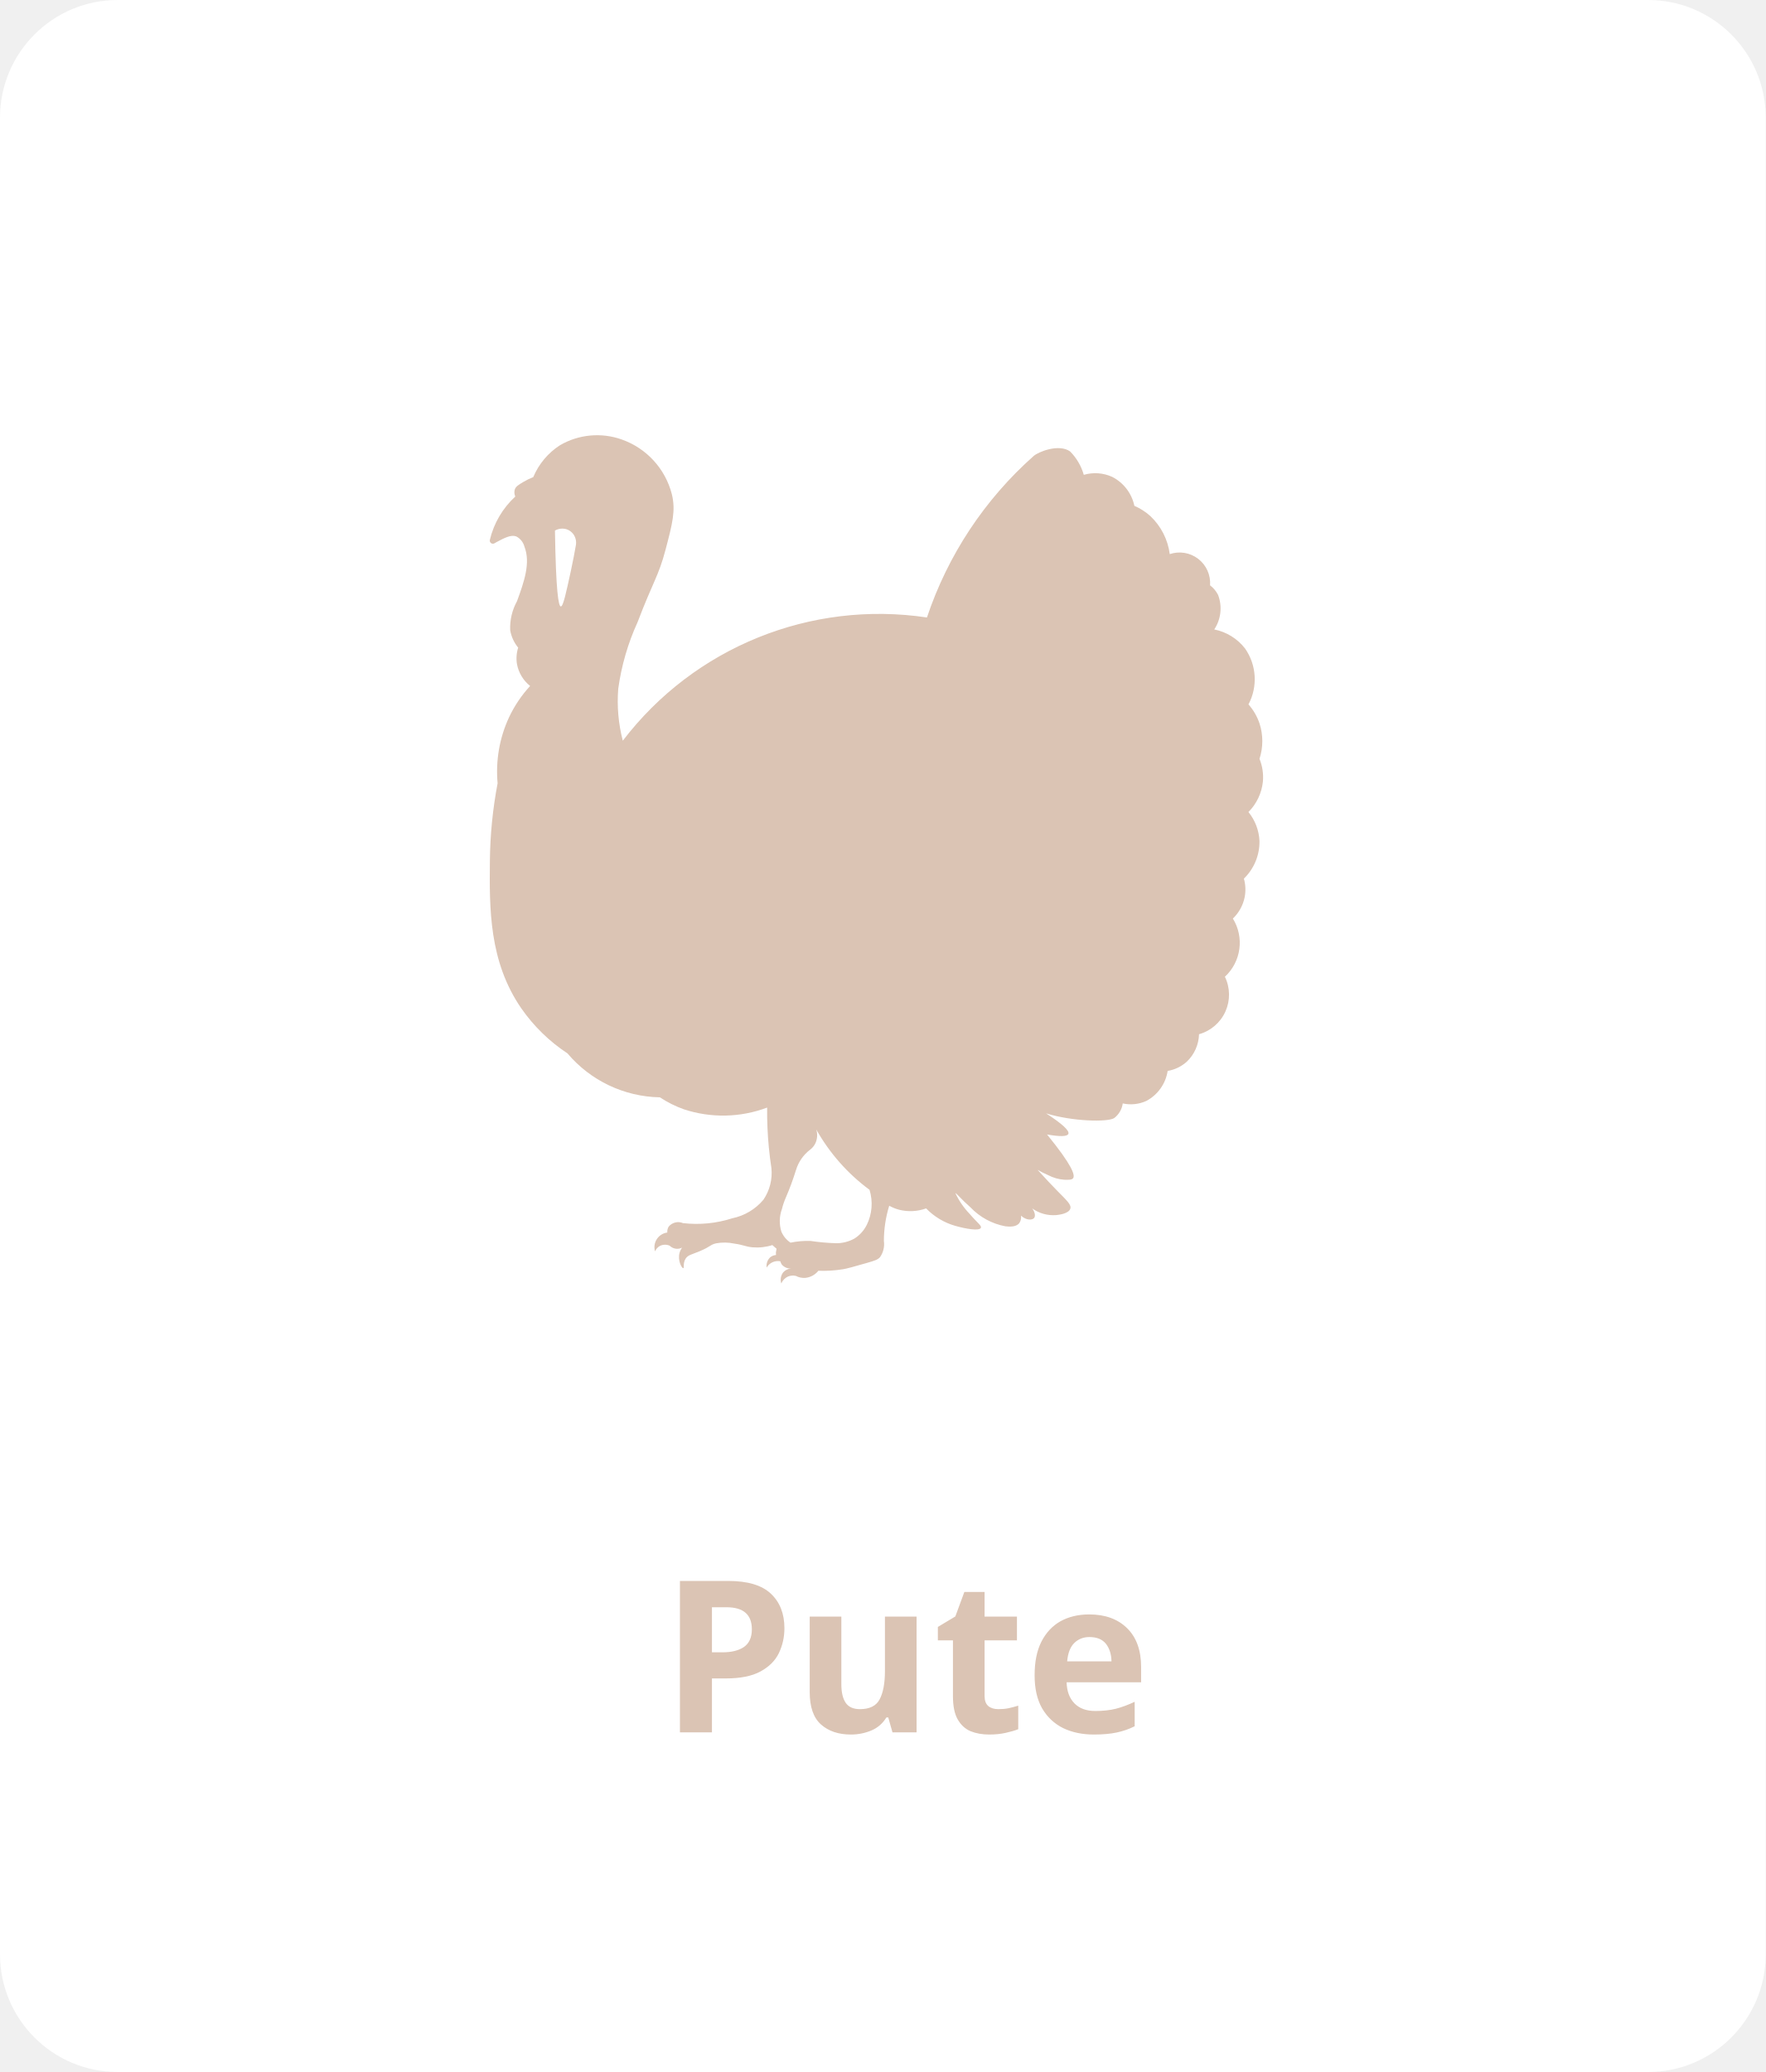
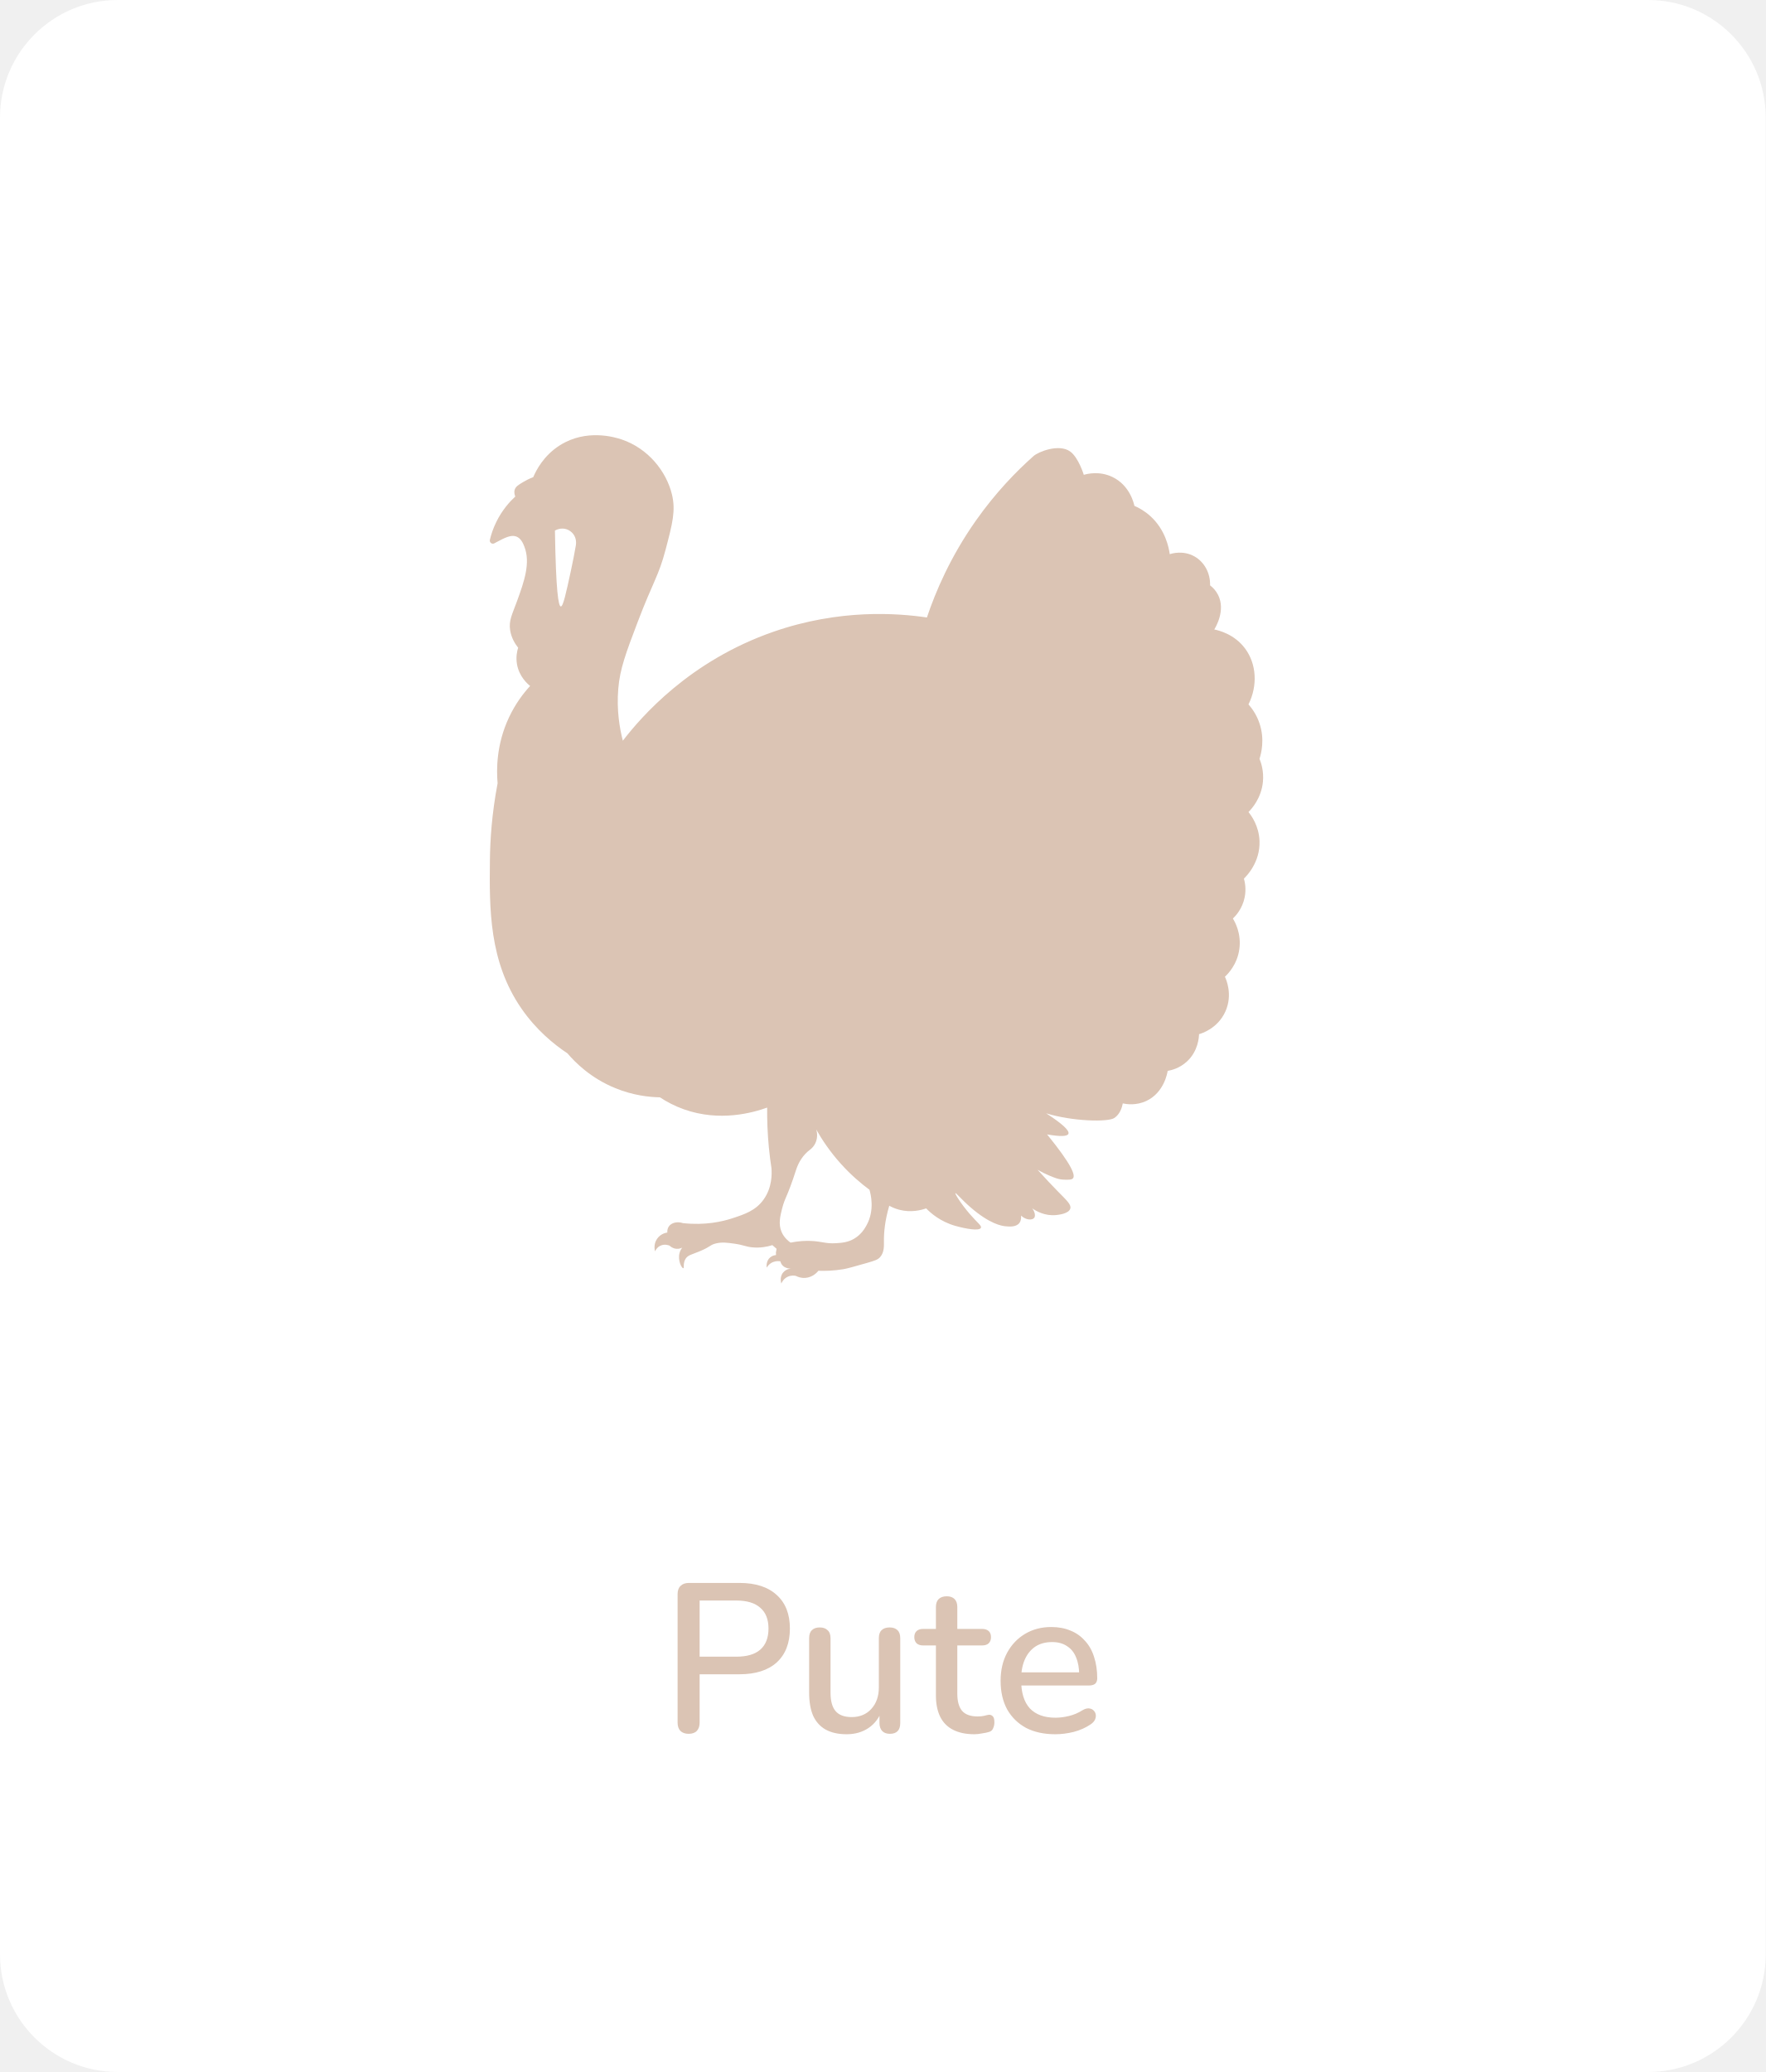
- <svg xmlns="http://www.w3.org/2000/svg" width="150" height="176" viewBox="0 0 150 176">
-   <defs>
-     <clipPath id="clip-path">
-       <rect id="Прямоугольник_71" data-name="Прямоугольник 71" width="65.697" height="72.058" fill="#dbc4b4" />
-     </clipPath>
-   </defs>
-   <g id="Сгруппировать_614" data-name="Сгруппировать 614" transform="translate(-693 -529)">
-     <rect id="Прямоугольник_144" data-name="Прямоугольник 144" width="150" height="176" rx="10" transform="translate(693 529)" fill="#fff" />
-     <g id="Turkey" transform="translate(697.186 565.967)">
-       <g id="Сгруппировать_423" data-name="Сгруппировать 423" transform="translate(37.421 0)">
-         <g id="Сгруппировать_422" data-name="Сгруппировать 422" clip-path="url(#clip-path)">
-           <path id="Контур_259" data-name="Контур 259" d="M65.389,27.487a4.863,4.863,0,0,0,0-3.005,4.707,4.707,0,0,0-.937-1.616,4.562,4.562,0,0,0-.291-4.749A4.4,4.4,0,0,0,61.544,16.5a3.224,3.224,0,0,0,.323-2.94,2.4,2.4,0,0,0-.678-.808A2.6,2.6,0,0,0,57.764,10.1a5.39,5.39,0,0,0-1.648-3.231A4.948,4.948,0,0,0,54.759,6a3.6,3.6,0,0,0-1.874-2.455,3.458,3.458,0,0,0-2.423-.178A4.633,4.633,0,0,0,49.3,1.38c-.946-.675-2.693.024-3.1.388a31.847,31.847,0,0,0-9.063,13.715A27.4,27.4,0,0,0,11.3,25.951a13.348,13.348,0,0,1-.388-4.41,20.306,20.306,0,0,1,1.648-5.671c1.316-3.46,1.78-3.894,2.374-6.155.582-2.21.872-3.316.533-4.7A6.682,6.682,0,0,0,11.205.362,6.26,6.26,0,0,0,5.971.847,5.946,5.946,0,0,0,3.694,3.561a5.5,5.5,0,0,0-.848.412c-.42.25-.644.388-.727.654a.864.864,0,0,0,.049.582A7.3,7.3,0,0,0,.008,8.886.265.265,0,0,0,.4,9.181c.054-.032.112-.063.173-.1.673-.357,1.217-.645,1.672-.485a1.373,1.373,0,0,1,.7.872c.533,1.381-.025,2.969-.63,4.628a4.693,4.693,0,0,0-.581,2.472,3.2,3.2,0,0,0,.678,1.478,2.976,2.976,0,0,0-.1,1.405A3.094,3.094,0,0,0,3.427,21.3a10.638,10.638,0,0,0-1.793,2.666,10.942,10.942,0,0,0-.969,5.6A37.135,37.135,0,0,0,.01,36.129C-.031,40.2-.075,44.684,2.676,48.682A14.5,14.5,0,0,0,6.6,52.51a10.526,10.526,0,0,0,7.851,3.732,9.451,9.451,0,0,0,2.035,1.017,10.634,10.634,0,0,0,7.076-.146,31.6,31.6,0,0,0,.145,3.393c.059.606.133,1.188.218,1.744a4.047,4.047,0,0,1-.678,2.69,4.683,4.683,0,0,1-2.642,1.575,9.944,9.944,0,0,1-4.192.412,1.049,1.049,0,0,0-1.211.291.814.814,0,0,0-.121.509,1.254,1.254,0,0,0-1.042,1.6.933.933,0,0,1,.412-.461.978.978,0,0,1,.824-.024.944.944,0,0,0,.581.266.931.931,0,0,0,.485-.1,1.329,1.329,0,0,0-.218.436c-.182.648.186,1.33.315,1.309.1-.016-.048-.414.194-.8.206-.328.5-.344,1.236-.655.939-.4.838-.532,1.357-.654a3.934,3.934,0,0,1,1.551.024c.8.112.948.261,1.551.315a4.337,4.337,0,0,0,1.678-.19l.357.311-.056.315c0,.073.005.146.008.218a.876.876,0,0,0-.493.194,1,1,0,0,0-.3.872,1.1,1.1,0,0,1,1.163-.533.77.77,0,0,0,.129.283.969.969,0,0,0,.784.331.97.97,0,0,0-.67.323,1.027,1.027,0,0,0-.162.945,1.1,1.1,0,0,1,.557-.582A1.088,1.088,0,0,1,26,71.411a1.52,1.52,0,0,0,.791.169,1.618,1.618,0,0,0,1.123-.606,10.608,10.608,0,0,0,2.092-.129c.349-.056.906-.215,2.02-.533.719-.205.937-.281,1.13-.5a1.925,1.925,0,0,0,.323-1.373,10.244,10.244,0,0,1,.453-2.988,3.685,3.685,0,0,0,.84.339,3.934,3.934,0,0,0,2.294-.113,5.6,5.6,0,0,0,2.488,1.486c.863.242,2.034.461,2.165.161.079-.181-.285-.4-.953-1.179a6.565,6.565,0,0,1-1.211-1.761c.05-.042.48.5,1.276,1.2a5.488,5.488,0,0,0,2.973,1.615c.326.033.9.083,1.179-.274a.882.882,0,0,0,.146-.63c.44.407.957.395,1.115.194.128-.164.063-.507-.162-.808a3.088,3.088,0,0,0,2.036.565c.208-.022,1.066-.113,1.2-.549.1-.336-.291-.682-1.082-1.486-.423-.431-1.009-1.042-1.7-1.809a8.887,8.887,0,0,0,.905.453,3.462,3.462,0,0,0,1.357.387c.353.01.628.017.743-.113.217-.247-.05-1.092-2.2-3.731q1.669.292,1.809-.049.169-.411-1.89-1.744c2.246.694,5.244.755,5.784.4a1.878,1.878,0,0,0,.727-1.244,3.186,3.186,0,0,0,2-.21A3.491,3.491,0,0,0,57.586,54a3.224,3.224,0,0,0,1.632-.791,3.348,3.348,0,0,0,1.034-2.327A3.488,3.488,0,0,0,62.449,46a3.923,3.923,0,0,0,.678-4.943,3.46,3.46,0,0,0,1-1.809,3.412,3.412,0,0,0-.065-1.583,4.352,4.352,0,0,0,1.324-3.2,4.2,4.2,0,0,0-.937-2.456,4.288,4.288,0,0,0,1.228-2.585,4.163,4.163,0,0,0-.291-1.938M7.309,9.371c-.1.573-.236,1.3-.417,2.138-.413,1.908-.66,3.046-.856,3.037s-.418-1.22-.5-6.446a1.267,1.267,0,0,1,.985-.113,1.19,1.19,0,0,1,.568.405,1.244,1.244,0,0,1,.221.978M32.013,67.1a2.88,2.88,0,0,1-1.05,1.147,3.17,3.17,0,0,1-1.551.388,18.65,18.65,0,0,1-2.165-.194,7.186,7.186,0,0,0-1.7.146,2.131,2.131,0,0,1-.776-.937,3,3,0,0,1,.048-1.922,5.815,5.815,0,0,1,.323-.953,23.208,23.208,0,0,0,.874-2.367A3.406,3.406,0,0,1,27.2,60.7a1.509,1.509,0,0,0,.456-.546,1.628,1.628,0,0,0,.08-1.179,16.28,16.28,0,0,0,4.523,5.122,4.047,4.047,0,0,1-.242,3" transform="translate(0 0)" fill="#dbc4b4" />
-         </g>
-       </g>
-       <text id="Pute" transform="translate(0.314 92.181)" fill="#dbc4b4" font-size="18" font-family="Nunito-SemiBold, Nunito" font-weight="600">
-         <tspan x="51.636" y="18">Pute</tspan>
-       </text>
-     </g>
-   </g>
+ <svg xmlns="http://www.w3.org/2000/svg" width="150" height="176" viewBox="0 0 150 176" fill="none">
+   <path d="M0 10C0 4.477 4.477 0 10 0H140C145.523 0 150 4.477 150 10V166C150 171.523 145.523 176 140 176H10C4.477 176 0 171.523 0 166V10Z" fill="white" />
+   <path d="M106.996 64.453C107.141 64.001 107.454 62.812 106.996 61.448C106.744 60.695 106.346 60.158 106.059 59.833C106.851 58.237 106.747 56.397 105.768 55.083C104.867 53.873 103.553 53.55 103.151 53.468C103.232 53.342 104.151 51.859 103.474 50.528C103.289 50.162 103.03 49.901 102.796 49.72C102.827 48.693 102.319 47.744 101.471 47.264C100.517 46.725 99.546 47.015 99.371 47.071C99.293 46.513 99.004 45.001 97.723 43.84C97.249 43.409 96.762 43.139 96.366 42.967C96.33 42.786 95.99 41.225 94.492 40.512C93.383 39.983 92.341 40.254 92.069 40.334C92.069 40.334 91.624 38.859 90.906 38.347C89.96 37.672 88.213 38.371 87.804 38.735C86.324 40.049 84.574 41.848 82.909 44.211C80.738 47.293 79.483 50.24 78.741 52.45C76.223 52.079 71.329 51.708 65.704 53.662C58.574 56.138 54.474 60.889 52.91 62.918C52.644 61.883 52.371 60.344 52.522 58.508C52.659 56.836 53.164 55.48 54.17 52.837C55.486 49.378 55.95 48.944 56.544 46.683C57.126 44.472 57.417 43.367 57.078 41.982C56.602 40.041 55.074 38.096 52.812 37.329C52.21 37.125 49.814 36.413 47.578 37.813C46.168 38.698 45.535 39.975 45.301 40.528C44.932 40.67 44.647 40.824 44.453 40.94C44.033 41.19 43.809 41.328 43.725 41.594C43.653 41.827 43.722 42.05 43.774 42.176C43.319 42.595 42.661 43.307 42.151 44.357C41.886 44.899 41.721 45.411 41.615 45.853C41.561 46.08 41.8 46.262 42.002 46.148C42.056 46.116 42.115 46.085 42.175 46.053C42.848 45.696 43.392 45.408 43.846 45.568C44.262 45.714 44.449 46.18 44.549 46.441C45.082 47.822 44.524 49.409 43.919 51.069C43.504 52.208 43.207 52.717 43.338 53.54C43.442 54.198 43.763 54.699 44.017 55.019C43.928 55.298 43.811 55.807 43.919 56.424C44.106 57.482 44.823 58.098 45.034 58.266C44.467 58.883 43.791 59.763 43.241 60.932C42.147 63.258 42.174 65.418 42.272 66.529C41.779 69.126 41.634 71.366 41.618 73.096C41.576 77.168 41.532 81.651 44.283 85.648C45.549 87.488 47.048 88.704 48.209 89.477C48.853 90.234 50.172 91.575 52.279 92.433C53.801 93.054 55.166 93.192 56.06 93.209C56.619 93.578 57.296 93.942 58.095 94.227C61.157 95.317 63.975 94.51 65.171 94.081C65.16 95.127 65.199 96.263 65.316 97.474C65.375 98.08 65.45 98.662 65.535 99.218C65.575 99.701 65.604 100.876 64.856 101.908C64.194 102.823 63.274 103.138 62.215 103.483C61.371 103.759 59.919 104.102 58.023 103.895C57.521 103.731 57.028 103.862 56.811 104.186C56.689 104.368 56.681 104.571 56.69 104.695C56.612 104.705 56.127 104.778 55.818 105.228C55.487 105.708 55.628 106.226 55.648 106.294C55.68 106.217 55.791 105.978 56.06 105.834C56.446 105.626 56.833 105.787 56.884 105.81C56.941 105.866 57.146 106.052 57.465 106.076C57.694 106.093 57.87 106.019 57.95 105.979C57.874 106.081 57.785 106.226 57.732 106.415C57.55 107.063 57.918 107.745 58.047 107.724C58.144 107.708 57.999 107.31 58.241 106.924C58.447 106.597 58.743 106.58 59.477 106.27C60.416 105.873 60.314 105.738 60.834 105.616C61.349 105.495 61.767 105.554 62.385 105.64C63.188 105.752 63.333 105.901 63.936 105.955C64.57 106.012 65.14 105.912 65.614 105.765C65.771 105.902 65.814 105.94 65.971 106.076L65.915 106.391C65.917 106.464 65.92 106.537 65.922 106.609C65.827 106.616 65.617 106.647 65.429 106.803C65.052 107.118 65.126 107.642 65.131 107.676C65.179 107.593 65.343 107.332 65.68 107.199C65.953 107.091 66.193 107.123 66.294 107.142C66.313 107.226 66.351 107.328 66.423 107.425C66.679 107.769 67.145 107.759 67.207 107.756C67.14 107.76 66.787 107.785 66.537 108.079C66.193 108.481 66.367 109.001 66.375 109.025C66.405 108.95 66.551 108.613 66.932 108.443C67.238 108.306 67.517 108.357 67.611 108.378C67.75 108.45 68.035 108.572 68.402 108.548C69.062 108.506 69.456 108.029 69.525 107.942C70.108 107.964 70.819 107.942 71.617 107.813C71.966 107.757 72.522 107.598 73.636 107.28C74.355 107.074 74.573 106.998 74.767 106.779C75.127 106.372 75.093 105.827 75.09 105.406C75.086 104.692 75.167 103.692 75.543 102.417C75.769 102.543 76.049 102.668 76.382 102.756C77.386 103.022 78.254 102.791 78.677 102.643C79.048 103.025 79.874 103.768 81.165 104.13C82.027 104.371 83.199 104.591 83.329 104.291C83.408 104.11 83.044 103.886 82.376 103.112C81.649 102.268 81.104 101.401 81.165 101.351C81.215 101.309 81.644 101.853 82.441 102.547C84.099 103.988 85.112 104.132 85.413 104.162C85.739 104.195 86.314 104.245 86.593 103.887C86.753 103.681 86.754 103.418 86.738 103.257C87.178 103.664 87.695 103.652 87.853 103.451C87.981 103.288 87.916 102.944 87.691 102.643C88.013 102.864 88.77 103.31 89.727 103.209C89.934 103.187 90.793 103.096 90.922 102.66C91.021 102.324 90.631 101.978 89.84 101.173C89.417 100.743 88.831 100.131 88.143 99.364C88.502 99.569 88.815 99.716 89.048 99.816C89.582 100.046 89.928 100.191 90.405 100.204C90.758 100.213 91.033 100.221 91.148 100.091C91.366 99.844 91.099 98.998 88.951 96.359C90.064 96.554 90.667 96.537 90.761 96.31C90.874 96.037 90.244 95.455 88.87 94.566C91.116 95.26 94.115 95.321 94.654 94.97C95.147 94.648 95.316 94.065 95.381 93.726C95.694 93.793 96.515 93.923 97.384 93.516C98.897 92.806 99.172 91.113 99.193 90.963C99.504 90.91 100.199 90.747 100.825 90.172C101.795 89.28 101.852 88.086 101.859 87.845C102.055 87.79 103.43 87.377 104.088 85.939C104.758 84.477 104.143 83.145 104.056 82.966C104.287 82.754 105.103 81.949 105.284 80.608C105.463 79.278 104.901 78.293 104.735 78.023C104.967 77.802 105.542 77.192 105.736 76.214C105.875 75.516 105.758 74.938 105.672 74.631C105.87 74.44 107.066 73.254 106.996 71.432C106.947 70.156 106.304 69.279 106.059 68.976C106.331 68.703 107.157 67.8 107.287 66.392C107.367 65.521 107.148 64.827 106.996 64.453ZM48.916 46.338C48.817 46.911 48.681 47.639 48.499 48.476C48.086 50.384 47.839 51.522 47.643 51.513C47.443 51.503 47.225 50.294 47.142 45.067C47.217 45.025 47.64 44.795 48.128 44.954C48.354 45.028 48.55 45.172 48.696 45.359C48.909 45.634 48.976 45.996 48.916 46.338ZM73.62 104.065C73.479 104.322 73.183 104.847 72.57 105.212C72.035 105.531 71.527 105.568 71.019 105.6C70.109 105.656 69.831 105.44 68.855 105.406C68.451 105.391 67.87 105.406 67.159 105.551C66.665 105.204 66.466 104.818 66.383 104.614C66.117 103.963 66.276 103.319 66.431 102.692C66.559 102.174 66.725 101.806 66.754 101.739C66.973 101.248 67.263 100.513 67.628 99.371C67.843 98.7 68.238 98.087 68.803 97.665C68.974 97.536 69.14 97.36 69.259 97.118C69.524 96.575 69.376 96.058 69.339 95.939C69.814 96.785 70.491 97.811 71.439 98.863C72.289 99.806 73.138 100.525 73.862 101.06C73.972 101.436 74.319 102.792 73.62 104.065Z" fill="#DBC4B4" />
+   <path d="M58.498 147.274C58.198 147.274 57.964 147.19 57.796 147.022C57.64 146.854 57.562 146.62 57.562 146.32V135.412C57.562 135.1 57.646 134.866 57.814 134.71C57.982 134.542 58.216 134.458 58.516 134.458H62.818C64.186 134.458 65.242 134.8 65.986 135.484C66.73 136.156 67.102 137.104 67.102 138.328C67.102 139.564 66.73 140.524 65.986 141.208C65.242 141.88 64.186 142.216 62.818 142.216H59.434V146.32C59.434 146.62 59.356 146.854 59.2 147.022C59.044 147.19 58.81 147.274 58.498 147.274ZM59.434 140.722H62.548C63.448 140.722 64.126 140.524 64.582 140.128C65.05 139.72 65.284 139.12 65.284 138.328C65.284 137.548 65.05 136.96 64.582 136.564C64.126 136.156 63.448 135.952 62.548 135.952H59.434V140.722ZM71.922 147.31C71.214 147.31 70.62 147.178 70.14 146.914C69.672 146.65 69.318 146.26 69.078 145.744C68.85 145.216 68.736 144.556 68.736 143.764V139.156C68.736 138.844 68.814 138.616 68.97 138.472C69.126 138.316 69.348 138.238 69.636 138.238C69.924 138.238 70.146 138.316 70.302 138.472C70.47 138.616 70.554 138.844 70.554 139.156V143.782C70.554 144.49 70.698 145.012 70.986 145.348C71.274 145.684 71.73 145.852 72.354 145.852C73.038 145.852 73.59 145.624 74.01 145.168C74.442 144.7 74.658 144.088 74.658 143.332V139.156C74.658 138.844 74.736 138.616 74.892 138.472C75.048 138.316 75.276 138.238 75.576 138.238C75.864 138.238 76.086 138.316 76.242 138.472C76.398 138.616 76.476 138.844 76.476 139.156V146.356C76.476 146.968 76.182 147.274 75.594 147.274C75.318 147.274 75.102 147.196 74.946 147.04C74.79 146.872 74.712 146.644 74.712 146.356V144.826L74.946 145.222C74.706 145.894 74.322 146.41 73.794 146.77C73.266 147.13 72.642 147.31 71.922 147.31ZM82.782 147.31C82.062 147.31 81.456 147.184 80.964 146.932C80.472 146.68 80.106 146.308 79.866 145.816C79.626 145.324 79.506 144.724 79.506 144.016V139.768H78.426C78.186 139.768 78 139.708 77.868 139.588C77.736 139.456 77.67 139.282 77.67 139.066C77.67 138.838 77.736 138.664 77.868 138.544C78 138.424 78.186 138.364 78.426 138.364H79.506V136.51C79.506 136.21 79.584 135.982 79.74 135.826C79.908 135.67 80.136 135.592 80.424 135.592C80.712 135.592 80.934 135.67 81.09 135.826C81.246 135.982 81.324 136.21 81.324 136.51V138.364H83.43C83.67 138.364 83.856 138.424 83.988 138.544C84.12 138.664 84.186 138.838 84.186 139.066C84.186 139.282 84.12 139.456 83.988 139.588C83.856 139.708 83.67 139.768 83.43 139.768H81.324V143.872C81.324 144.508 81.456 144.988 81.72 145.312C81.996 145.636 82.44 145.798 83.052 145.798C83.268 145.798 83.454 145.78 83.61 145.744C83.778 145.696 83.916 145.666 84.024 145.654C84.156 145.654 84.264 145.702 84.348 145.798C84.432 145.882 84.474 146.05 84.474 146.302C84.474 146.482 84.438 146.65 84.366 146.806C84.306 146.962 84.192 147.064 84.024 147.112C83.88 147.16 83.682 147.202 83.43 147.238C83.19 147.286 82.974 147.31 82.782 147.31ZM89.646 147.31C88.686 147.31 87.858 147.13 87.162 146.77C86.478 146.398 85.944 145.876 85.56 145.204C85.188 144.52 85.002 143.71 85.002 142.774C85.002 141.862 85.188 141.064 85.56 140.38C85.932 139.696 86.442 139.162 87.09 138.778C87.738 138.394 88.476 138.202 89.304 138.202C89.916 138.202 90.462 138.304 90.942 138.508C91.422 138.7 91.83 138.988 92.166 139.372C92.514 139.744 92.772 140.2 92.94 140.74C93.12 141.28 93.21 141.886 93.21 142.558C93.21 142.762 93.15 142.918 93.03 143.026C92.91 143.122 92.73 143.17 92.49 143.17H86.442V142.054H91.986L91.68 142.306C91.68 141.706 91.59 141.196 91.41 140.776C91.242 140.356 90.984 140.038 90.636 139.822C90.3 139.594 89.88 139.48 89.376 139.48C88.812 139.48 88.332 139.612 87.936 139.876C87.552 140.14 87.258 140.506 87.054 140.974C86.85 141.442 86.748 141.988 86.748 142.612V142.72C86.748 143.776 86.994 144.574 87.486 145.114C87.99 145.642 88.716 145.906 89.664 145.906C90.024 145.906 90.402 145.858 90.798 145.762C91.206 145.666 91.59 145.504 91.95 145.276C92.154 145.156 92.334 145.102 92.49 145.114C92.658 145.126 92.79 145.18 92.886 145.276C92.994 145.372 93.06 145.492 93.084 145.636C93.108 145.78 93.084 145.93 93.012 146.086C92.94 146.23 92.814 146.362 92.634 146.482C92.226 146.758 91.752 146.968 91.212 147.112C90.672 147.244 90.15 147.31 89.646 147.31Z" fill="#DBC4B4" />
</svg>
